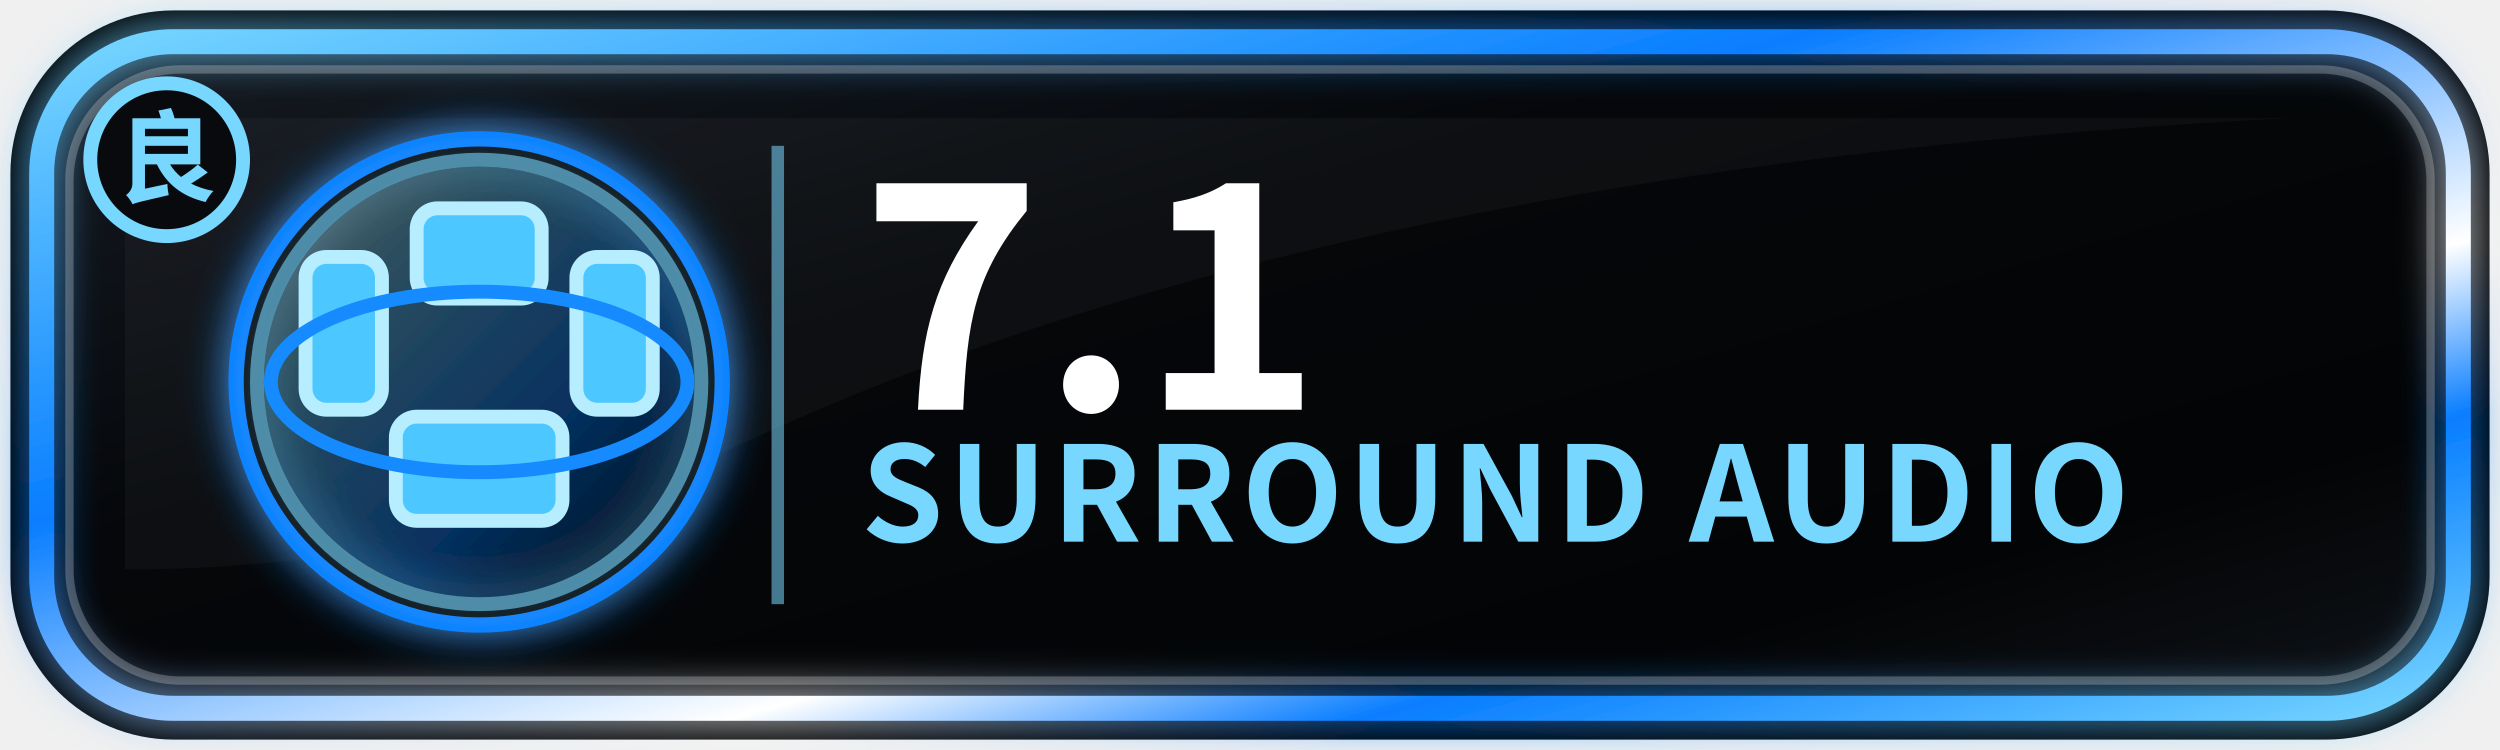
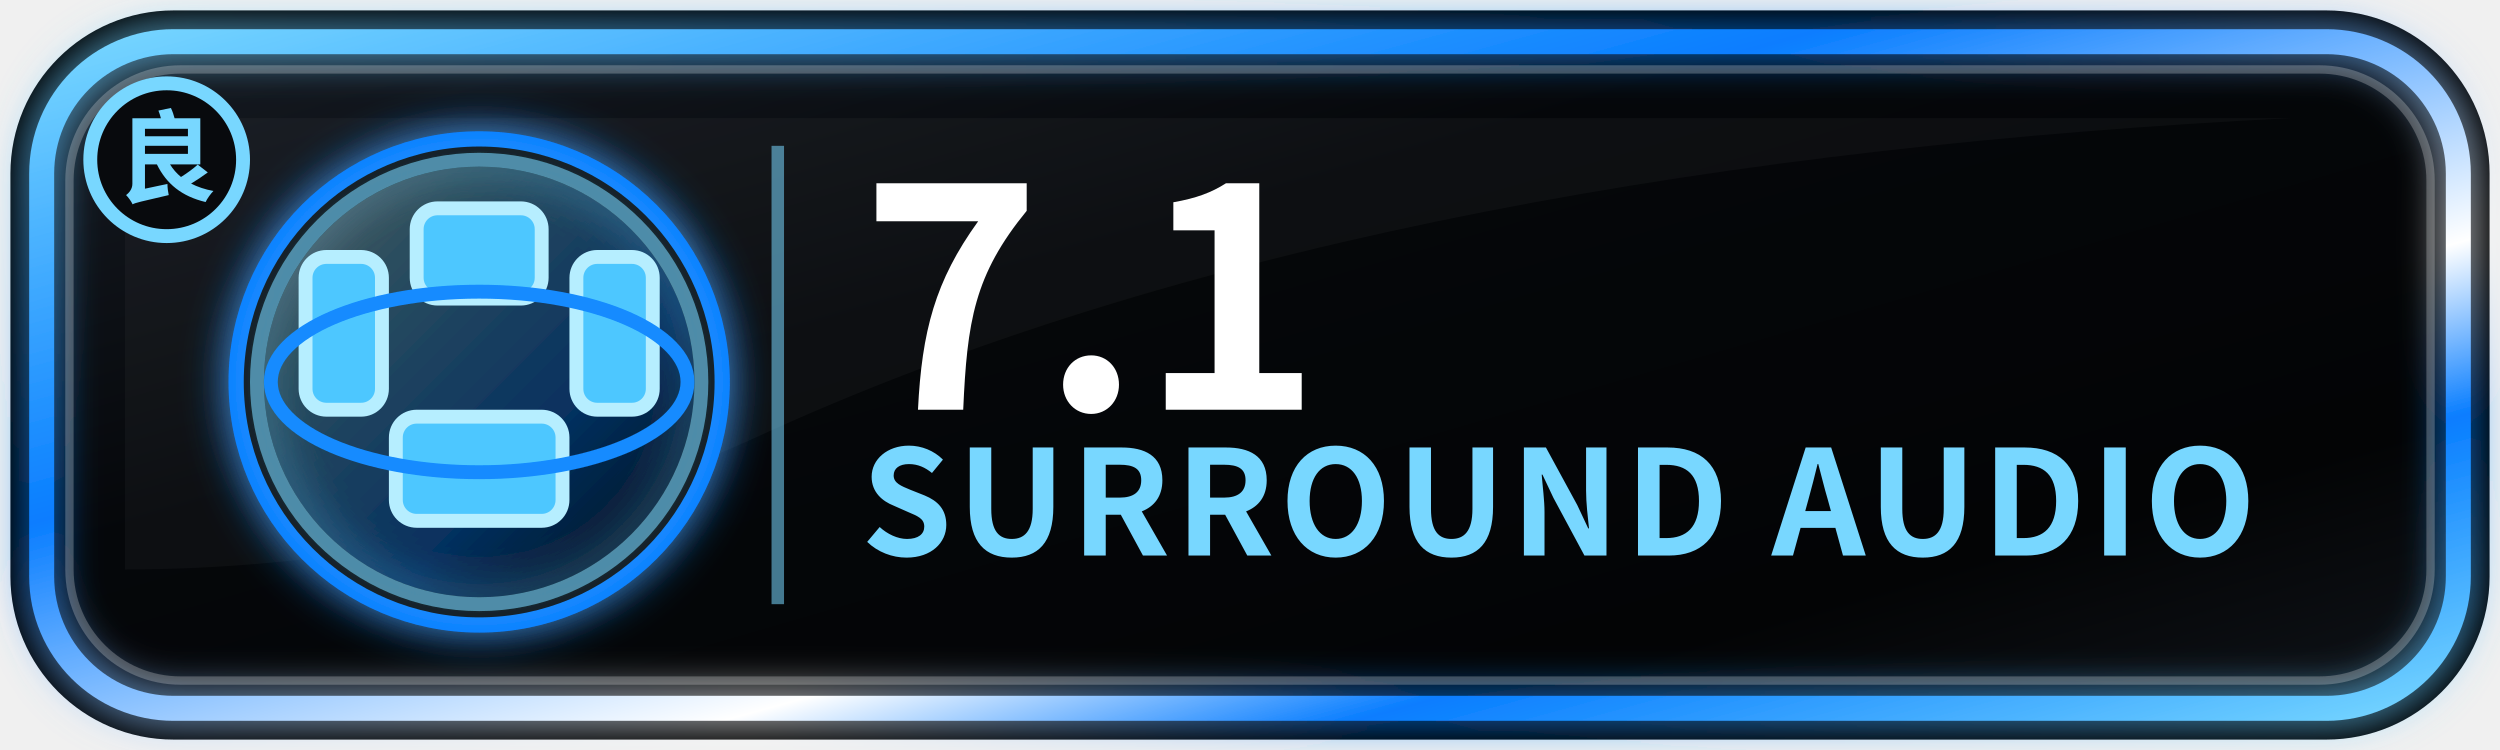
<svg xmlns="http://www.w3.org/2000/svg" width="360" height="108" viewBox="0 0 360 108">
  <defs>
    <linearGradient id="bg" x1="0" y1="0" x2="1" y2="1">
      <stop offset="0" stop-color="#171C24" />
      <stop offset=".38" stop-color="#05070A" />
      <stop offset=".78" stop-color="#030405" />
      <stop offset="1" stop-color="#11151B" />
    </linearGradient>
    <linearGradient id="edge" x1="0" y1="0" x2="1" y2="1">
      <stop offset="0" stop-color="#78D7FF" />
      <stop offset=".36" stop-color="#087DFF" />
      <stop offset=".65" stop-color="#FFFFFF" />
      <stop offset=".78" stop-color="#087DFF" />
      <stop offset="1" stop-color="#78D7FF" />
    </linearGradient>
    <linearGradient id="iconFill" x1="0" y1="0" x2="1" y2="1">
      <stop offset="0" stop-color="#FFFFFF" />
      <stop offset=".25" stop-color="#78D7FF" />
      <stop offset=".65" stop-color="#087DFF" />
      <stop offset="1" stop-color="#0B0D12" />
    </linearGradient>
    <linearGradient id="gold" x1="0" y1="0" x2="1" y2="1">
      <stop offset="0" stop-color="#FFF1A8" />
      <stop offset=".3" stop-color="#FFD45E" />
      <stop offset=".72" stop-color="#B56A00" />
      <stop offset="1" stop-color="#FFF1A8" />
    </linearGradient>
    <filter id="glow" x="-40%" y="-40%" width="180%" height="180%">
      <feGaussianBlur stdDeviation="3" result="b" />
      <feMerge>
        <feMergeNode in="b" />
        <feMergeNode in="SourceGraphic" />
      </feMerge>
    </filter>
    <filter id="soft" x="-20%" y="-20%" width="140%" height="140%">
      <feGaussianBlur stdDeviation="1.2" />
    </filter>
  </defs>
  <rect x="3" y="3" width="354" height="102" rx="22" fill="url(#bg)" stroke="#000000" stroke-width="3" />
  <rect x="6" y="6" width="348" height="96" rx="19" fill="none" stroke="url(#edge)" stroke-width="3.6" filter="url(#glow)" />
  <rect x="10" y="10" width="340" height="88" rx="16" fill="none" stroke="#FFFFFF" stroke-opacity=".24" stroke-width="1.2" />
  <path d="M18 17H330C250 21 173 34 111 62C79 77 45 82 18 82Z" fill="#FFFFFF" opacity=".035" />
  <circle cx="24" cy="23" r="11" fill="#080A0D" stroke="#78D7FF" stroke-width="2" />
  <text x="24" y="28" text-anchor="middle" font-family="Noto Sans CJK SC,Arial,sans-serif" font-size="14.5" font-weight="900" fill="#78D7FF">良</text>
  <g filter="url(#glow)">
    <circle cx="69" cy="55" r="35" fill="#05070A" stroke="#087DFF" stroke-width="2.2" />
    <circle cx="69" cy="55" r="31" fill="url(#iconFill)" opacity=".34" />
    <circle cx="69" cy="55" r="32" fill="none" stroke="#78D7FF" stroke-opacity=".58" stroke-width="2" filter="url(#glow)" />
    <rect x="44" y="37" width="11" height="22" rx="3" fill="#4EC7FF" stroke="#B6EEFF" stroke-width="2" />
    <rect x="83" y="37" width="11" height="22" rx="3" fill="#4EC7FF" stroke="#B6EEFF" stroke-width="2" />
    <rect x="60" y="30" width="18" height="13" rx="3" fill="#4EC7FF" stroke="#B6EEFF" stroke-width="2" />
    <rect x="57" y="60" width="24" height="15" rx="3" fill="#4EC7FF" stroke="#B6EEFF" stroke-width="2" />
    <ellipse cx="69" cy="55" rx="30" ry="13" fill="none" stroke="#128BFF" stroke-width="2" />
  </g>
  <path d="M112 21v66" stroke="#78D7FF" stroke-opacity=".55" stroke-width="1.8" />
  <text x="124" y="59" font-family="Noto Sans CJK SC,Arial,sans-serif" font-size="44" font-weight="900" fill="#FFFFFF">7.1</text>
-   <text x="124" y="78" font-family="Noto Sans CJK SC,Arial,sans-serif" font-size="19" font-weight="800" letter-spacing=".7" fill="#78D7FF">SURROUND AUDIO</text>
+   <text x="124" y="80" font-family="Noto Sans CJK SC,Arial,sans-serif" font-size="21" font-weight="800" letter-spacing=".7" fill="#78D7FF">SURROUND AUDIO</text>
</svg>
